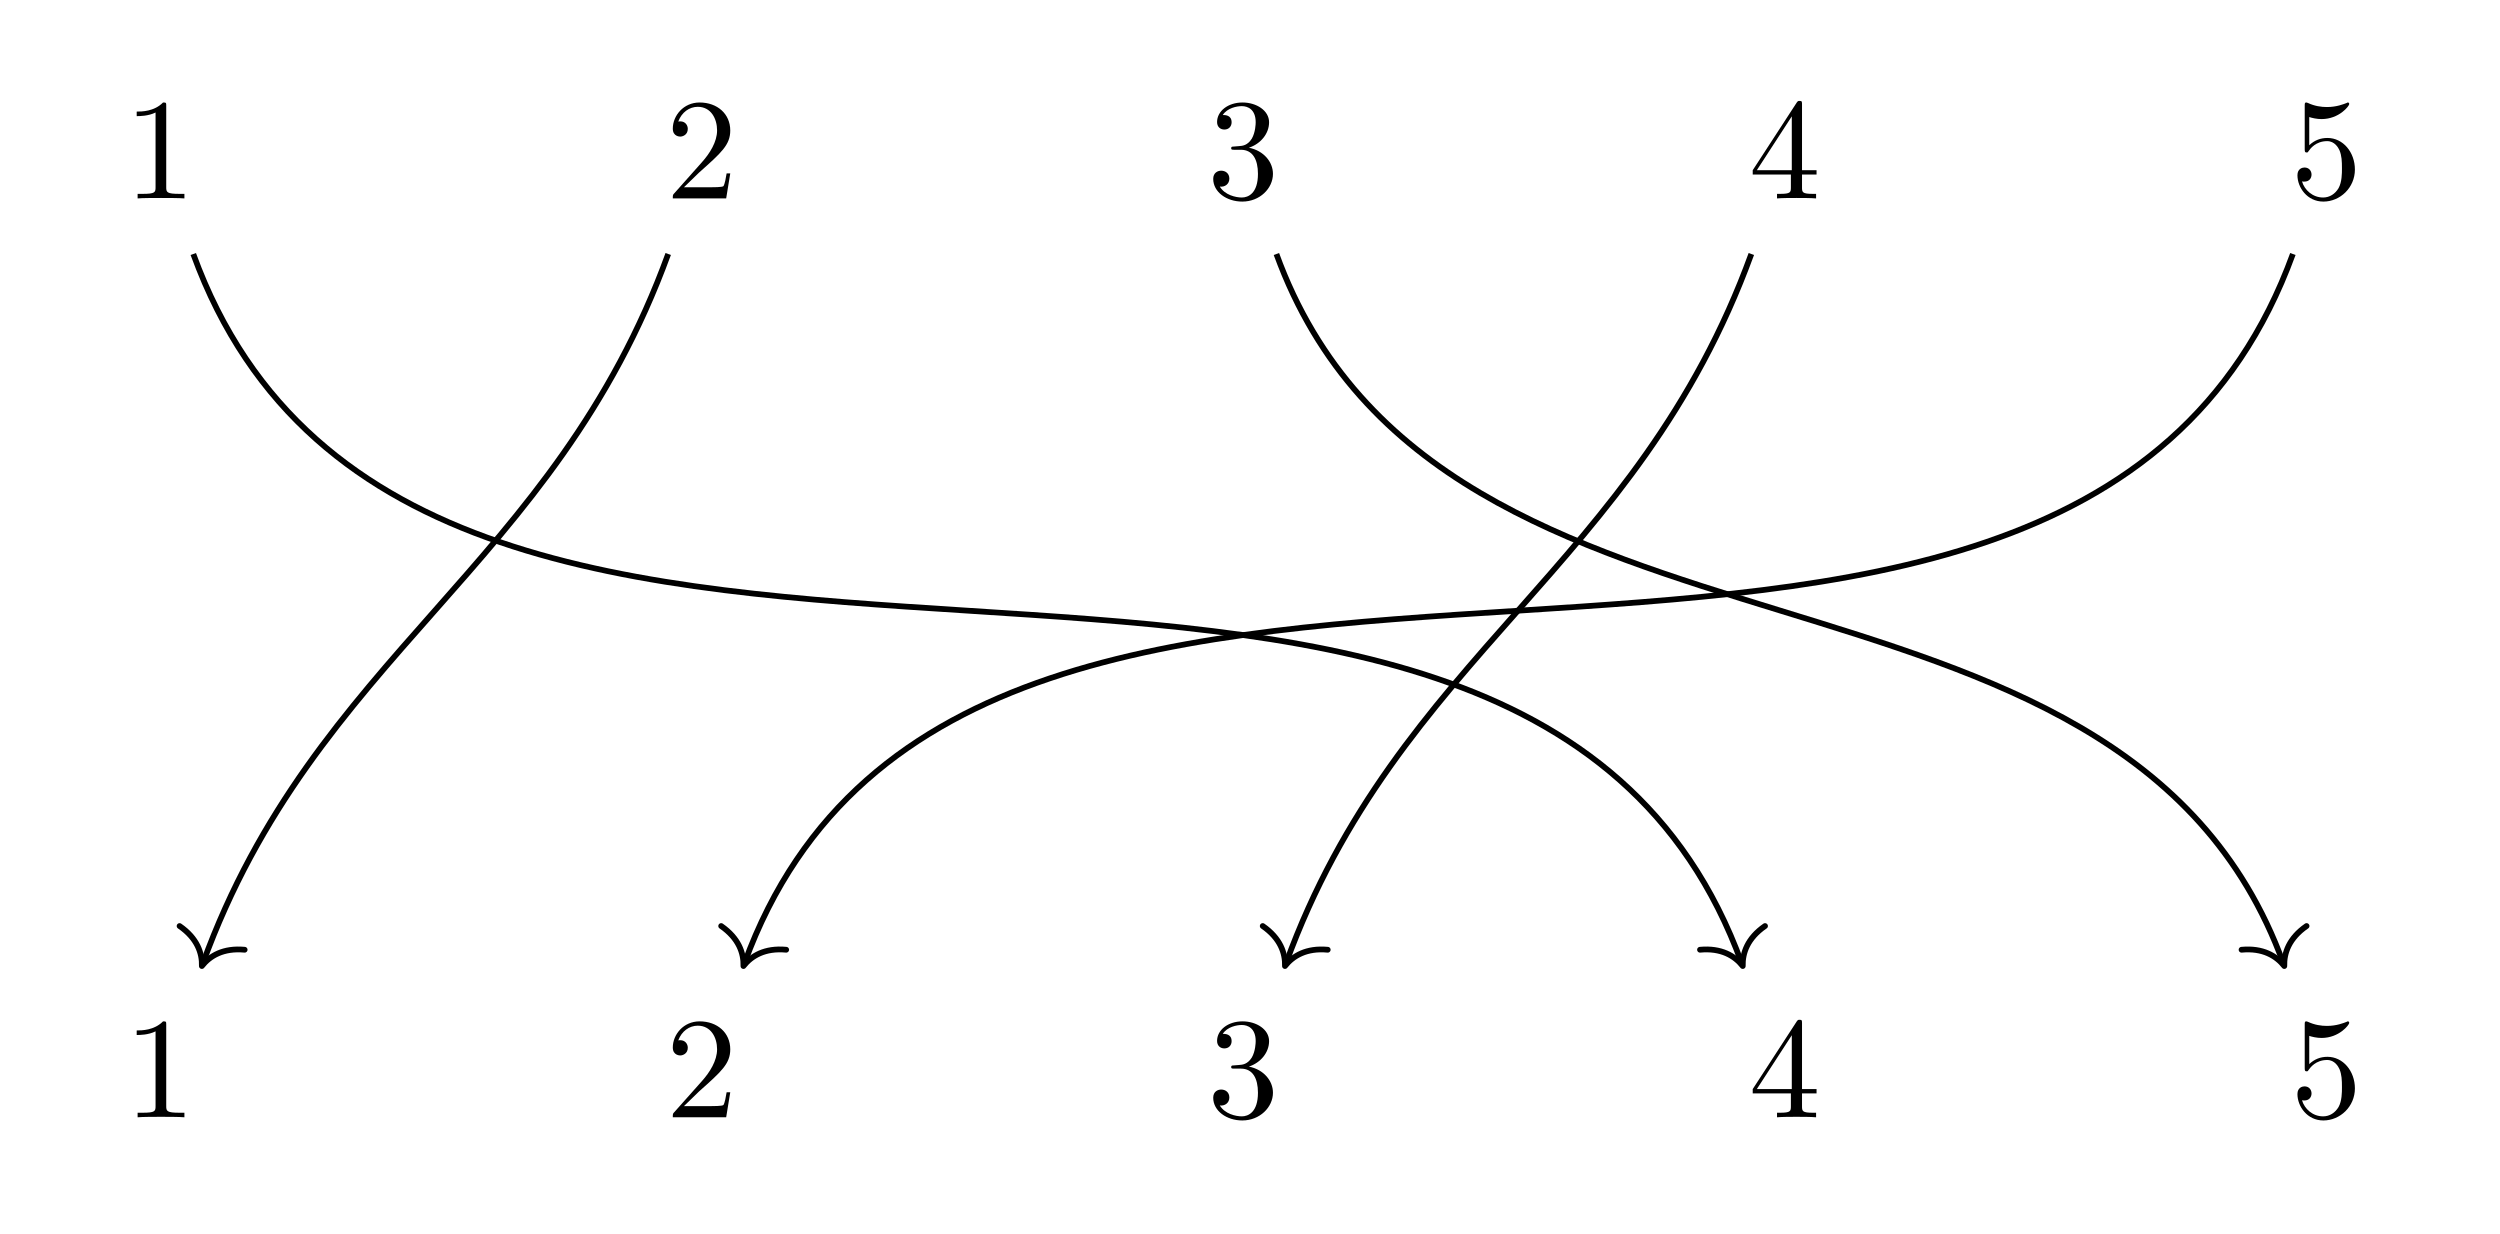
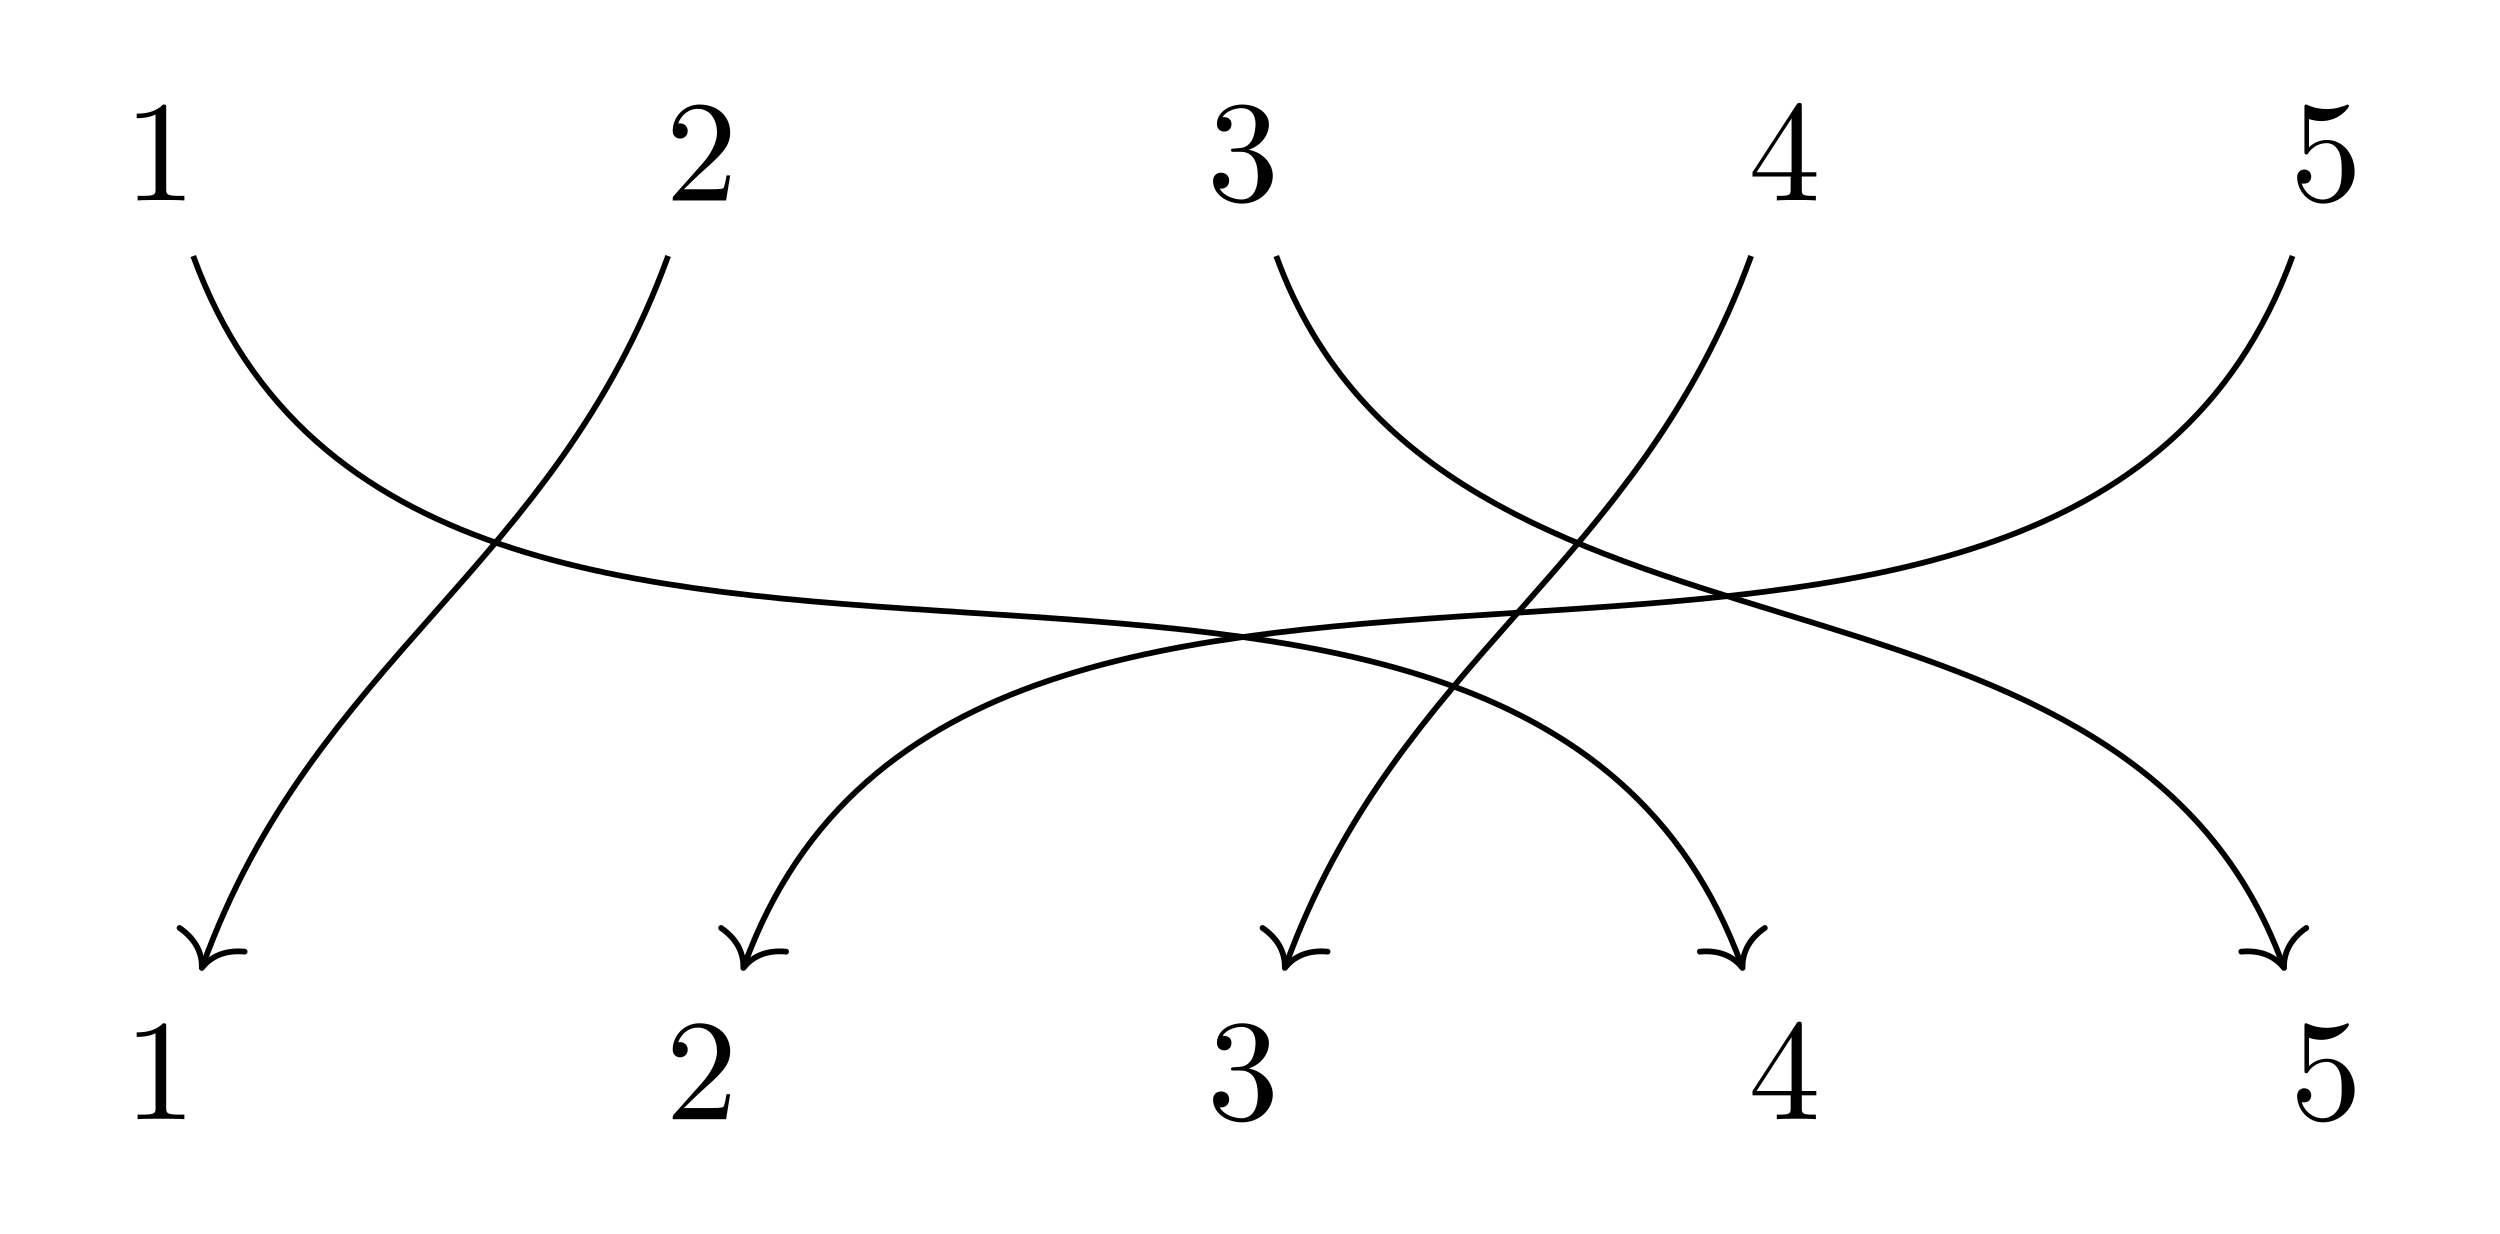
- <svg xmlns="http://www.w3.org/2000/svg" width="608pt" height="300pt" viewBox="0 0 608 300" version="1.1">
+ <svg xmlns="http://www.w3.org/2000/svg" width="608px" height="300px" viewBox="0 0 608 300" version="1.1">
  <g id="surface1">
-     <path style=" stroke:none;fill-rule:nonzero;fill:rgb(0%,0%,0%);fill-opacity:1;" d="M 40.426 25.812 C 40.426 24.984 40.426 24.926 39.652 24.926 C 37.5 27.137 34.406 27.137 33.246 27.137 L 33.246 28.242 C 33.965 28.242 36.062 28.242 37.832 27.359 L 37.832 45.492 C 37.832 46.762 37.777 47.148 34.629 47.148 L 33.469 47.148 L 33.469 48.254 C 34.684 48.145 37.777 48.145 39.156 48.145 C 40.539 48.145 43.574 48.145 44.848 48.254 L 44.848 47.148 L 43.688 47.148 C 40.539 47.148 40.426 46.762 40.426 45.492 Z M 40.426 25.812 " />
-     <path style=" stroke:none;fill-rule:nonzero;fill:rgb(0%,0%,0%);fill-opacity:1;" d="M 166.332 45.547 L 170.031 41.953 C 175.5 37.09 177.598 35.211 177.598 31.727 C 177.598 27.691 174.449 24.926 170.141 24.926 C 166.219 24.926 163.625 28.133 163.625 31.285 C 163.625 33.219 165.336 33.219 165.445 33.219 C 166.055 33.219 167.27 32.777 167.27 31.34 C 167.27 30.457 166.66 29.516 165.445 29.516 C 165.172 29.516 165.059 29.516 164.949 29.57 C 165.777 27.305 167.656 25.977 169.699 25.977 C 172.902 25.977 174.395 28.852 174.395 31.727 C 174.395 34.492 172.629 37.309 170.695 39.465 L 164.012 46.984 C 163.625 47.371 163.625 47.426 163.625 48.254 L 176.605 48.254 L 177.598 42.176 L 176.715 42.176 C 176.547 43.223 176.273 44.773 175.941 45.27 C 175.664 45.547 173.398 45.547 172.629 45.547 Z M 166.332 45.547 " />
-     <path style=" stroke:none;fill-rule:nonzero;fill:rgb(0%,0%,0%);fill-opacity:1;" d="M 303.727 35.926 C 306.598 34.988 308.641 32.5 308.641 29.738 C 308.641 26.863 305.547 24.926 302.18 24.926 C 298.645 24.926 295.992 27.027 295.992 29.68 C 295.992 30.844 296.766 31.504 297.762 31.504 C 298.863 31.504 299.527 30.73 299.527 29.738 C 299.527 27.969 297.926 27.969 297.375 27.969 C 298.477 26.254 300.797 25.812 302.012 25.812 C 303.449 25.812 305.383 26.586 305.383 29.738 C 305.383 30.125 305.328 32.168 304.445 33.715 C 303.395 35.375 302.18 35.484 301.297 35.539 C 301.02 35.539 300.191 35.652 299.914 35.652 C 299.637 35.652 299.418 35.707 299.418 36.039 C 299.418 36.426 299.637 36.426 300.246 36.426 L 301.793 36.426 C 304.664 36.426 305.934 38.801 305.934 42.285 C 305.934 47.039 303.559 48.035 302.012 48.035 C 300.523 48.035 297.871 47.426 296.656 45.379 C 297.871 45.547 298.977 44.773 298.977 43.445 C 298.977 42.176 298.035 41.512 296.988 41.512 C 296.16 41.512 295.055 42.008 295.055 43.5 C 295.055 46.707 298.312 49.027 302.125 49.027 C 306.375 49.027 309.582 45.82 309.582 42.285 C 309.582 39.41 307.371 36.645 303.727 35.926 Z M 303.727 35.926 " />
-     <path style=" stroke:none;fill-rule:nonzero;fill:rgb(0%,0%,0%);fill-opacity:1;" d="M 435.543 42.449 L 435.543 45.547 C 435.543 46.762 435.488 47.148 432.891 47.148 L 432.172 47.148 L 432.172 48.254 C 433.609 48.145 435.43 48.145 436.867 48.145 C 438.359 48.145 440.238 48.145 441.672 48.254 L 441.672 47.148 L 440.898 47.148 C 438.305 47.148 438.25 46.762 438.25 45.547 L 438.25 42.449 L 441.785 42.449 L 441.785 41.398 L 438.25 41.398 L 438.25 25.426 C 438.25 24.762 438.25 24.539 437.695 24.539 C 437.363 24.539 437.254 24.539 436.977 24.926 L 426.262 41.398 L 426.262 42.449 Z M 435.762 41.398 L 427.258 41.398 L 435.762 28.301 Z M 435.762 41.398 " />
-     <path style=" stroke:none;fill-rule:nonzero;fill:rgb(0%,0%,0%);fill-opacity:1;" d="M 572.711 41.234 C 572.711 37.031 569.84 33.551 566.031 33.551 C 564.371 33.551 562.883 34.102 561.609 35.32 L 561.609 28.465 C 562.273 28.688 563.434 28.961 564.594 28.961 C 568.902 28.961 571.332 25.758 571.332 25.312 C 571.332 25.094 571.223 24.926 571 24.926 C 570.945 24.926 570.891 24.926 570.723 25.039 C 570.008 25.312 568.293 26.031 565.918 26.031 C 564.539 26.031 562.938 25.812 561.281 25.039 C 561.004 24.926 560.949 24.926 560.836 24.926 C 560.508 24.926 560.508 25.203 560.508 25.812 L 560.508 36.148 C 560.508 36.812 560.508 37.09 561.004 37.09 C 561.223 37.09 561.336 36.977 561.445 36.758 C 561.832 36.203 563.156 34.324 565.973 34.324 C 567.797 34.324 568.68 35.926 568.957 36.535 C 569.508 37.863 569.562 39.188 569.562 40.957 C 569.562 42.176 569.562 44.273 568.734 45.766 C 567.906 47.148 566.582 48.035 564.98 48.035 C 562.438 48.035 560.449 46.211 559.844 44.109 C 559.953 44.164 560.062 44.164 560.449 44.164 C 561.609 44.164 562.164 43.336 562.164 42.449 C 562.164 41.621 561.609 40.738 560.449 40.738 C 559.953 40.738 558.738 41.012 558.738 42.617 C 558.738 45.602 561.113 49.027 565.035 49.027 C 569.121 49.027 572.711 45.656 572.711 41.234 Z M 572.711 41.234 " />
-     <path style=" stroke:none;fill-rule:nonzero;fill:rgb(0%,0%,0%);fill-opacity:1;" d="M 40.426 249.277 C 40.426 248.449 40.426 248.395 39.652 248.395 C 37.5 250.605 34.406 250.605 33.246 250.605 L 33.246 251.711 C 33.965 251.711 36.062 251.711 37.832 250.824 L 37.832 268.957 C 37.832 270.227 37.777 270.617 34.629 270.617 L 33.469 270.617 L 33.469 271.723 C 34.684 271.609 37.777 271.609 39.156 271.609 C 40.539 271.609 43.574 271.609 44.848 271.723 L 44.848 270.617 L 43.688 270.617 C 40.539 270.617 40.426 270.227 40.426 268.957 Z M 40.426 249.277 " />
-     <path style=" stroke:none;fill-rule:nonzero;fill:rgb(0%,0%,0%);fill-opacity:1;" d="M 166.332 269.012 L 170.031 265.418 C 175.5 260.555 177.598 258.676 177.598 255.191 C 177.598 251.156 174.449 248.395 170.141 248.395 C 166.219 248.395 163.625 251.602 163.625 254.75 C 163.625 256.684 165.336 256.684 165.445 256.684 C 166.055 256.684 167.27 256.242 167.27 254.805 C 167.27 253.922 166.66 252.98 165.445 252.98 C 165.172 252.98 165.059 252.98 164.949 253.039 C 165.777 250.77 167.656 249.445 169.699 249.445 C 172.902 249.445 174.395 252.32 174.395 255.191 C 174.395 257.957 172.629 260.777 170.695 262.934 L 164.012 270.449 C 163.625 270.836 163.625 270.891 163.625 271.723 L 176.605 271.723 L 177.598 265.641 L 176.715 265.641 C 176.547 266.691 176.273 268.238 175.941 268.734 C 175.664 269.012 173.398 269.012 172.629 269.012 Z M 166.332 269.012 " />
-     <path style=" stroke:none;fill-rule:nonzero;fill:rgb(0%,0%,0%);fill-opacity:1;" d="M 303.727 259.395 C 306.598 258.453 308.641 255.969 308.641 253.203 C 308.641 250.328 305.547 248.395 302.18 248.395 C 298.645 248.395 295.992 250.496 295.992 253.148 C 295.992 254.309 296.766 254.973 297.762 254.973 C 298.863 254.973 299.527 254.199 299.527 253.203 C 299.527 251.434 297.926 251.434 297.375 251.434 C 298.477 249.719 300.797 249.277 302.012 249.277 C 303.449 249.277 305.383 250.051 305.383 253.203 C 305.383 253.59 305.328 255.637 304.445 257.184 C 303.395 258.84 302.18 258.953 301.297 259.008 C 301.02 259.008 300.191 259.117 299.914 259.117 C 299.637 259.117 299.418 259.172 299.418 259.504 C 299.418 259.891 299.637 259.891 300.246 259.891 L 301.793 259.891 C 304.664 259.891 305.934 262.27 305.934 265.75 C 305.934 270.504 303.559 271.5 302.012 271.5 C 300.523 271.5 297.871 270.891 296.656 268.848 C 297.871 269.012 298.977 268.238 298.977 266.91 C 298.977 265.641 298.035 264.977 296.988 264.977 C 296.16 264.977 295.055 265.473 295.055 266.969 C 295.055 270.172 298.312 272.496 302.125 272.496 C 306.375 272.496 309.582 269.289 309.582 265.75 C 309.582 262.875 307.371 260.113 303.727 259.395 Z M 303.727 259.395 " />
-     <path style=" stroke:none;fill-rule:nonzero;fill:rgb(0%,0%,0%);fill-opacity:1;" d="M 435.543 265.918 L 435.543 269.012 C 435.543 270.227 435.488 270.617 432.891 270.617 L 432.172 270.617 L 432.172 271.723 C 433.609 271.609 435.43 271.609 436.867 271.609 C 438.359 271.609 440.238 271.609 441.672 271.723 L 441.672 270.617 L 440.898 270.617 C 438.305 270.617 438.25 270.227 438.25 269.012 L 438.25 265.918 L 441.785 265.918 L 441.785 264.867 L 438.25 264.867 L 438.25 248.891 C 438.25 248.227 438.25 248.008 437.695 248.008 C 437.363 248.008 437.254 248.008 436.977 248.395 L 426.262 264.867 L 426.262 265.918 Z M 435.762 264.867 L 427.258 264.867 L 435.762 251.766 Z M 435.762 264.867 " />
-     <path style=" stroke:none;fill-rule:nonzero;fill:rgb(0%,0%,0%);fill-opacity:1;" d="M 572.711 264.699 C 572.711 260.5 569.84 257.016 566.031 257.016 C 564.371 257.016 562.883 257.57 561.609 258.785 L 561.609 251.93 C 562.273 252.152 563.434 252.43 564.594 252.43 C 568.902 252.43 571.332 249.223 571.332 248.781 C 571.332 248.559 571.223 248.395 571 248.395 C 570.945 248.395 570.891 248.395 570.723 248.504 C 570.008 248.781 568.293 249.5 565.918 249.5 C 564.539 249.5 562.938 249.277 561.281 248.504 C 561.004 248.395 560.949 248.395 560.836 248.395 C 560.508 248.395 560.508 248.672 560.508 249.277 L 560.508 259.613 C 560.508 260.277 560.508 260.555 561.004 260.555 C 561.223 260.555 561.336 260.445 561.445 260.223 C 561.832 259.672 563.156 257.789 565.973 257.789 C 567.797 257.789 568.68 259.395 568.957 260.004 C 569.508 261.328 569.562 262.656 569.562 264.426 C 569.562 265.641 569.562 267.742 568.734 269.234 C 567.906 270.617 566.582 271.5 564.98 271.5 C 562.438 271.5 560.449 269.676 559.844 267.574 C 559.953 267.629 560.062 267.629 560.449 267.629 C 561.609 267.629 562.164 266.801 562.164 265.918 C 562.164 265.086 561.609 264.203 560.449 264.203 C 559.953 264.203 558.738 264.48 558.738 266.082 C 558.738 269.066 561.113 272.496 565.035 272.496 C 569.121 272.496 572.711 269.121 572.711 264.699 Z M 572.711 264.699 " />
-     <path style="fill:none;stroke-width:0.398;stroke-linecap:butt;stroke-linejoin:miter;stroke:rgb(0%,0%,0%);stroke-opacity:1;stroke-miterlimit:10;" d="M -72.638 57.192 C -56.854 13.83 18.86 51.139 34.503 8.149 " transform="matrix(3.51488,0,0,-3.517716,302.3183,262.9582)" />
-     <path style="fill:none;stroke-width:0.398;stroke-linecap:round;stroke-linejoin:round;stroke:rgb(0%,0%,0%);stroke-opacity:1;stroke-miterlimit:10;" d="M -2.071 2.392 C -1.696 0.957 -0.848 0.281 -0.002 0.001 C -0.85 -0.278 -1.694 -0.956 -2.07 -2.39 " transform="matrix(1.20367,3.309785,3.307117,-1.204642,423.8379,234.9482)" />
-     <path style="fill:none;stroke-width:0.398;stroke-linecap:butt;stroke-linejoin:miter;stroke:rgb(0%,0%,0%);stroke-opacity:1;stroke-miterlimit:10;" d="M -39.777 57.192 C -47.657 35.546 -64.235 29.422 -71.975 8.149 " transform="matrix(3.51488,0,0,-3.517716,302.3183,262.9582)" />
-     <path style="fill:none;stroke-width:0.398;stroke-linecap:round;stroke-linejoin:round;stroke:rgb(0%,0%,0%);stroke-opacity:1;stroke-miterlimit:10;" d="M -2.071 2.393 C -1.694 0.956 -0.85 0.278 -0.002 -0.001 C -0.849 -0.277 -1.696 -0.957 -2.071 -2.392 " transform="matrix(-1.20367,3.309785,3.307117,1.204642,49.09264,234.9482)" />
-     <path style="fill:none;stroke-width:0.398;stroke-linecap:butt;stroke-linejoin:miter;stroke:rgb(0%,0%,0%);stroke-opacity:1;stroke-miterlimit:10;" d="M 2.305 57.192 C 13.701 25.886 60.718 39.082 71.977 8.149 " transform="matrix(3.51488,0,0,-3.517716,302.3183,262.9582)" />
-     <path style="fill:none;stroke-width:0.398;stroke-linecap:round;stroke-linejoin:round;stroke:rgb(0%,0%,0%);stroke-opacity:1;stroke-miterlimit:10;" d="M -2.072 2.391 C -1.696 0.955 -0.848 0.279 -0.002 0 C -0.851 -0.279 -1.695 -0.958 -2.07 -2.391 " transform="matrix(1.20367,3.309785,3.307117,-1.204642,555.544,234.9482)" />
-     <path style="fill:none;stroke-width:0.398;stroke-linecap:butt;stroke-linejoin:miter;stroke:rgb(0%,0%,0%);stroke-opacity:1;stroke-miterlimit:10;" d="M 35.167 57.192 C 27.286 35.546 10.708 29.422 2.966 8.149 " transform="matrix(3.51488,0,0,-3.517716,302.3183,262.9582)" />
-     <path style="fill:none;stroke-width:0.398;stroke-linecap:round;stroke-linejoin:round;stroke:rgb(0%,0%,0%);stroke-opacity:1;stroke-miterlimit:10;" d="M -2.07 2.391 C -1.695 0.957 -0.851 0.279 -0.002 -0.001 C -0.848 -0.279 -1.696 -0.955 -2.072 -2.39 " transform="matrix(-1.20367,3.309785,3.307117,1.204642,312.5049,234.9482)" />
-     <path style="fill:none;stroke-width:0.398;stroke-linecap:butt;stroke-linejoin:miter;stroke:rgb(0%,0%,0%);stroke-opacity:1;stroke-miterlimit:10;" d="M 72.637 57.192 C 56.853 13.83 -18.858 51.139 -34.505 8.149 " transform="matrix(3.51488,0,0,-3.517716,302.3183,262.9582)" />
-     <path style="fill:none;stroke-width:0.398;stroke-linecap:round;stroke-linejoin:round;stroke:rgb(0%,0%,0%);stroke-opacity:1;stroke-miterlimit:10;" d="M -2.071 2.392 C -1.694 0.955 -0.851 0.28 -0.002 0.001 C -0.849 -0.278 -1.695 -0.958 -2.072 -2.39 " transform="matrix(-1.20367,3.309785,3.307117,1.204642,180.7988,234.9482)" />
+     <path style=" stroke:none;fill-rule:nonzero;fill:rgb(0%,0%,0%);fill-opacity:1;" d="M 40.422 26.305 C 40.422 25.477 40.422 25.422 39.648 25.422 C 37.496 27.633 34.402 27.633 33.242 27.633 L 33.242 28.738 C 33.961 28.738 36.059 28.738 37.828 27.852 L 37.828 45.98 C 37.828 47.254 37.773 47.641 34.625 47.641 L 33.465 47.641 L 33.465 48.746 C 34.68 48.633 37.773 48.633 39.152 48.633 C 40.531 48.633 43.57 48.633 44.84 48.746 L 44.84 47.641 L 43.68 47.641 C 40.531 47.641 40.422 47.254 40.422 45.98 Z M 40.422 26.305 " />
+     <path style=" stroke:none;fill-rule:nonzero;fill:rgb(0%,0%,0%);fill-opacity:1;" d="M 166.309 46.035 L 170.012 42.445 C 175.477 37.578 177.578 35.699 177.578 32.219 C 177.578 28.184 174.43 25.422 170.121 25.422 C 166.199 25.422 163.605 28.625 163.605 31.777 C 163.605 33.711 165.316 33.711 165.426 33.711 C 166.035 33.711 167.25 33.27 167.25 31.832 C 167.25 30.949 166.641 30.008 165.426 30.008 C 165.152 30.008 165.039 30.008 164.93 30.062 C 165.758 27.797 167.637 26.469 169.68 26.469 C 172.883 26.469 174.375 29.344 174.375 32.219 C 174.375 34.98 172.605 37.801 170.672 39.957 L 163.992 47.473 C 163.605 47.859 163.605 47.914 163.605 48.746 L 176.582 48.746 L 177.578 42.664 L 176.691 42.664 C 176.527 43.715 176.25 45.262 175.918 45.758 C 175.645 46.035 173.379 46.035 172.605 46.035 Z M 166.309 46.035 " />
+     <path style=" stroke:none;fill-rule:nonzero;fill:rgb(0%,0%,0%);fill-opacity:1;" d="M 303.688 36.418 C 306.559 35.48 308.605 32.992 308.605 30.23 C 308.605 27.355 305.512 25.422 302.141 25.422 C 298.609 25.422 295.957 27.52 295.957 30.172 C 295.957 31.336 296.73 31.996 297.723 31.996 C 298.828 31.996 299.492 31.223 299.492 30.23 C 299.492 28.461 297.891 28.461 297.336 28.461 C 298.441 26.746 300.762 26.305 301.977 26.305 C 303.414 26.305 305.344 27.078 305.344 30.23 C 305.344 30.617 305.289 32.66 304.406 34.207 C 303.355 35.867 302.141 35.977 301.258 36.031 C 300.984 36.031 300.152 36.145 299.879 36.145 C 299.602 36.145 299.383 36.199 299.383 36.531 C 299.383 36.918 299.602 36.918 300.211 36.918 L 301.754 36.918 C 304.629 36.918 305.898 39.293 305.898 42.773 C 305.898 47.527 303.523 48.523 301.977 48.523 C 300.484 48.523 297.836 47.914 296.621 45.871 C 297.836 46.035 298.938 45.262 298.938 43.938 C 298.938 42.664 298 42 296.949 42 C 296.121 42 295.02 42.5 295.02 43.992 C 295.02 47.195 298.277 49.52 302.086 49.52 C 306.34 49.52 309.543 46.312 309.543 42.773 C 309.543 39.902 307.332 37.137 303.688 36.418 Z M 303.688 36.418 " />
+     <path style=" stroke:none;fill-rule:nonzero;fill:rgb(0%,0%,0%);fill-opacity:1;" d="M 435.488 42.941 L 435.488 46.035 C 435.488 47.254 435.434 47.641 432.84 47.641 L 432.121 47.641 L 432.121 48.746 C 433.555 48.633 435.379 48.633 436.812 48.633 C 438.305 48.633 440.184 48.633 441.617 48.746 L 441.617 47.641 L 440.848 47.641 C 438.25 47.641 438.195 47.254 438.195 46.035 L 438.195 42.941 L 441.73 42.941 L 441.73 41.891 L 438.195 41.891 L 438.195 25.918 C 438.195 25.254 438.195 25.035 437.645 25.035 C 437.312 25.035 437.199 25.035 436.926 25.422 L 426.211 41.891 L 426.211 42.941 Z M 435.711 41.891 L 427.203 41.891 L 435.711 28.793 Z M 435.711 41.891 " />
+     <path style=" stroke:none;fill-rule:nonzero;fill:rgb(0%,0%,0%);fill-opacity:1;" d="M 572.645 41.727 C 572.645 37.523 569.77 34.043 565.961 34.043 C 564.305 34.043 562.812 34.594 561.543 35.812 L 561.543 28.957 C 562.203 29.18 563.363 29.453 564.523 29.453 C 568.832 29.453 571.262 26.25 571.262 25.809 C 571.262 25.586 571.152 25.422 570.93 25.422 C 570.875 25.422 570.82 25.422 570.656 25.531 C 569.938 25.809 568.227 26.527 565.852 26.527 C 564.469 26.527 562.867 26.305 561.211 25.531 C 560.934 25.422 560.879 25.422 560.77 25.422 C 560.438 25.422 560.438 25.695 560.438 26.305 L 560.438 36.641 C 560.438 37.305 560.438 37.578 560.934 37.578 C 561.156 37.578 561.266 37.469 561.375 37.25 C 561.762 36.695 563.09 34.816 565.906 34.816 C 567.727 34.816 568.609 36.418 568.887 37.027 C 569.441 38.355 569.496 39.68 569.496 41.449 C 569.496 42.664 569.496 44.766 568.668 46.258 C 567.84 47.641 566.512 48.523 564.91 48.523 C 562.371 48.523 560.383 46.699 559.773 44.598 C 559.887 44.656 559.996 44.656 560.383 44.656 C 561.543 44.656 562.094 43.824 562.094 42.941 C 562.094 42.113 561.543 41.227 560.383 41.227 C 559.887 41.227 558.672 41.504 558.672 43.105 C 558.672 46.09 561.047 49.52 564.965 49.52 C 569.055 49.52 572.645 46.148 572.645 41.727 Z M 572.645 41.727 " />
+     <path style=" stroke:none;fill-rule:nonzero;fill:rgb(0%,0%,0%);fill-opacity:1;" d="M 40.422 249.742 C 40.422 248.914 40.422 248.859 39.648 248.859 C 37.496 251.07 34.402 251.07 33.242 251.07 L 33.242 252.176 C 33.961 252.176 36.059 252.176 37.828 251.293 L 37.828 269.422 C 37.828 270.691 37.773 271.078 34.625 271.078 L 33.465 271.078 L 33.465 272.184 C 34.68 272.074 37.773 272.074 39.152 272.074 C 40.531 272.074 43.57 272.074 44.84 272.184 L 44.84 271.078 L 43.68 271.078 C 40.531 271.078 40.422 270.691 40.422 269.422 Z M 40.422 249.742 " />
+     <path style=" stroke:none;fill-rule:nonzero;fill:rgb(0%,0%,0%);fill-opacity:1;" d="M 166.309 269.477 L 170.012 265.883 C 175.477 261.02 177.578 259.141 177.578 255.656 C 177.578 251.621 174.43 248.859 170.121 248.859 C 166.199 248.859 163.605 252.066 163.605 255.215 C 163.605 257.148 165.316 257.148 165.426 257.148 C 166.035 257.148 167.25 256.707 167.25 255.27 C 167.25 254.387 166.641 253.445 165.426 253.445 C 165.152 253.445 165.039 253.445 164.93 253.504 C 165.758 251.234 167.637 249.91 169.68 249.91 C 172.883 249.91 174.375 252.785 174.375 255.656 C 174.375 258.422 172.605 261.238 170.672 263.395 L 163.992 270.914 C 163.605 271.301 163.605 271.355 163.605 272.184 L 176.582 272.184 L 177.578 266.105 L 176.691 266.105 C 176.527 267.152 176.25 268.703 175.918 269.199 C 175.645 269.477 173.379 269.477 172.605 269.477 Z M 166.309 269.477 " />
+     <path style=" stroke:none;fill-rule:nonzero;fill:rgb(0%,0%,0%);fill-opacity:1;" d="M 303.688 259.859 C 306.559 258.918 308.605 256.43 308.605 253.668 C 308.605 250.793 305.512 248.859 302.141 248.859 C 298.609 248.859 295.957 250.961 295.957 253.613 C 295.957 254.773 296.73 255.438 297.723 255.438 C 298.828 255.438 299.492 254.664 299.492 253.668 C 299.492 251.898 297.891 251.898 297.336 251.898 C 298.441 250.188 300.762 249.742 301.977 249.742 C 303.414 249.742 305.344 250.516 305.344 253.668 C 305.344 254.055 305.289 256.102 304.406 257.648 C 303.355 259.305 302.141 259.418 301.258 259.473 C 300.984 259.473 300.152 259.582 299.879 259.582 C 299.602 259.582 299.383 259.637 299.383 259.969 C 299.383 260.355 299.602 260.355 300.211 260.355 L 301.754 260.355 C 304.629 260.355 305.898 262.73 305.898 266.215 C 305.898 270.969 303.523 271.961 301.977 271.961 C 300.484 271.961 297.836 271.355 296.621 269.309 C 297.836 269.477 298.938 268.703 298.938 267.375 C 298.938 266.105 298 265.441 296.949 265.441 C 296.121 265.441 295.02 265.938 295.02 267.43 C 295.02 270.637 298.277 272.957 302.086 272.957 C 306.34 272.957 309.543 269.75 309.543 266.215 C 309.543 263.34 307.332 260.578 303.688 259.859 Z M 303.688 259.859 " />
+     <path style=" stroke:none;fill-rule:nonzero;fill:rgb(0%,0%,0%);fill-opacity:1;" d="M 435.488 266.379 L 435.488 269.477 C 435.488 270.691 435.434 271.078 432.84 271.078 L 432.121 271.078 L 432.121 272.184 C 433.555 272.074 435.379 272.074 436.812 272.074 C 438.305 272.074 440.184 272.074 441.617 272.184 L 441.617 271.078 L 440.848 271.078 C 438.25 271.078 438.195 270.691 438.195 269.477 L 438.195 266.379 L 441.73 266.379 L 441.73 265.328 L 438.195 265.328 L 438.195 249.355 C 438.195 248.695 438.195 248.473 437.645 248.473 C 437.312 248.473 437.199 248.473 436.926 248.859 L 426.211 265.328 L 426.211 266.379 Z M 435.711 265.328 L 427.203 265.328 L 435.711 252.23 Z M 435.711 265.328 " />
+     <path style=" stroke:none;fill-rule:nonzero;fill:rgb(0%,0%,0%);fill-opacity:1;" d="M 572.645 265.164 C 572.645 260.965 569.77 257.48 565.961 257.48 C 564.305 257.48 562.812 258.035 561.543 259.25 L 561.543 252.398 C 562.203 252.617 563.363 252.895 564.523 252.895 C 568.832 252.895 571.262 249.688 571.262 249.246 C 571.262 249.023 571.152 248.859 570.93 248.859 C 570.875 248.859 570.82 248.859 570.656 248.969 C 569.938 249.246 568.227 249.965 565.852 249.965 C 564.469 249.965 562.867 249.742 561.211 248.969 C 560.934 248.859 560.879 248.859 560.77 248.859 C 560.438 248.859 560.438 249.137 560.438 249.742 L 560.438 260.078 C 560.438 260.742 560.438 261.02 560.934 261.02 C 561.156 261.02 561.266 260.91 561.375 260.688 C 561.762 260.133 563.09 258.254 565.906 258.254 C 567.727 258.254 568.609 259.859 568.887 260.465 C 569.441 261.793 569.496 263.121 569.496 264.887 C 569.496 266.105 569.496 268.203 568.668 269.695 C 567.84 271.078 566.512 271.961 564.91 271.961 C 562.371 271.961 560.383 270.137 559.773 268.039 C 559.887 268.094 559.996 268.094 560.383 268.094 C 561.543 268.094 562.094 267.266 562.094 266.379 C 562.094 265.551 561.543 264.668 560.383 264.668 C 559.887 264.668 558.672 264.941 558.672 266.547 C 558.672 269.531 561.047 272.957 564.965 272.957 C 569.055 272.957 572.645 269.586 572.645 265.164 Z M 572.645 265.164 " />
+     <path style="fill:none;stroke-width:0.398;stroke-linecap:butt;stroke-linejoin:miter;stroke:rgb(0%,0%,0%);stroke-opacity:1;stroke-miterlimit:10;" d="M -72.639 57.192 C -56.853 13.83 18.86 51.138 34.503 8.149 " transform="matrix(3.514451,0,0,-3.517287,302.2814,263.4219)" />
+     <path style="fill:none;stroke-width:0.398;stroke-linecap:round;stroke-linejoin:round;stroke:rgb(0%,0%,0%);stroke-opacity:1;stroke-miterlimit:10;" d="M -2.071 2.392 C -1.696 0.956 -0.848 0.28 -0.001 0.001 C -0.851 -0.278 -1.694 -0.956 -2.07 -2.389 " transform="matrix(1.203523,3.309381,3.306713,-1.204495,423.7862,235.4154)" />
+     <path style="fill:none;stroke-width:0.398;stroke-linecap:butt;stroke-linejoin:miter;stroke:rgb(0%,0%,0%);stroke-opacity:1;stroke-miterlimit:10;" d="M -39.777 57.192 C -47.657 35.547 -64.236 29.422 -71.974 8.149 " transform="matrix(3.514451,0,0,-3.517287,302.2814,263.4219)" />
+     <path style="fill:none;stroke-width:0.398;stroke-linecap:round;stroke-linejoin:round;stroke:rgb(0%,0%,0%);stroke-opacity:1;stroke-miterlimit:10;" d="M -2.072 2.393 C -1.694 0.956 -0.851 0.277 -0.001 -0.002 C -0.849 -0.277 -1.696 -0.956 -2.071 -2.392 " transform="matrix(-1.203523,3.309381,3.306713,1.204495,49.08665,235.4154)" />
+     <path style="fill:none;stroke-width:0.398;stroke-linecap:butt;stroke-linejoin:miter;stroke:rgb(0%,0%,0%);stroke-opacity:1;stroke-miterlimit:10;" d="M 2.305 57.192 C 13.701 25.887 60.718 39.082 71.977 8.149 " transform="matrix(3.514451,0,0,-3.517287,302.2814,263.4219)" />
+     <path style="fill:none;stroke-width:0.398;stroke-linecap:round;stroke-linejoin:round;stroke:rgb(0%,0%,0%);stroke-opacity:1;stroke-miterlimit:10;" d="M -2.072 2.39 C -1.696 0.955 -0.848 0.279 -0.001 0.001 C -0.852 -0.279 -1.695 -0.958 -2.071 -2.391 " transform="matrix(1.203523,3.309381,3.306713,-1.204495,555.4762,235.4154)" />
+     <path style="fill:none;stroke-width:0.398;stroke-linecap:butt;stroke-linejoin:miter;stroke:rgb(0%,0%,0%);stroke-opacity:1;stroke-miterlimit:10;" d="M 35.167 57.192 C 27.287 35.547 10.708 29.422 2.965 8.149 " transform="matrix(3.514451,0,0,-3.517287,302.2814,263.4219)" />
+     <path style="fill:none;stroke-width:0.398;stroke-linecap:round;stroke-linejoin:round;stroke:rgb(0%,0%,0%);stroke-opacity:1;stroke-miterlimit:10;" d="M -2.071 2.39 C -1.694 0.957 -0.851 0.279 -0.002 0 C -0.848 -0.28 -1.696 -0.956 -2.072 -2.391 " transform="matrix(-1.203523,3.309381,3.306713,1.204495,312.4668,235.4154)" />
+     <path style="fill:none;stroke-width:0.398;stroke-linecap:butt;stroke-linejoin:miter;stroke:rgb(0%,0%,0%);stroke-opacity:1;stroke-miterlimit:10;" d="M 72.636 57.192 C 56.852 13.83 -18.857 51.138 -34.505 8.149 " transform="matrix(3.514451,0,0,-3.517287,302.2814,263.4219)" />
+     <path style="fill:none;stroke-width:0.398;stroke-linecap:round;stroke-linejoin:round;stroke:rgb(0%,0%,0%);stroke-opacity:1;stroke-miterlimit:10;" d="M -2.071 2.392 C -1.694 0.955 -0.852 0.28 -0.002 0.001 C -0.848 -0.278 -1.695 -0.958 -2.072 -2.389 " transform="matrix(-1.203523,3.309381,3.306713,1.204495,180.7767,235.4154)" />
  </g>
</svg>
